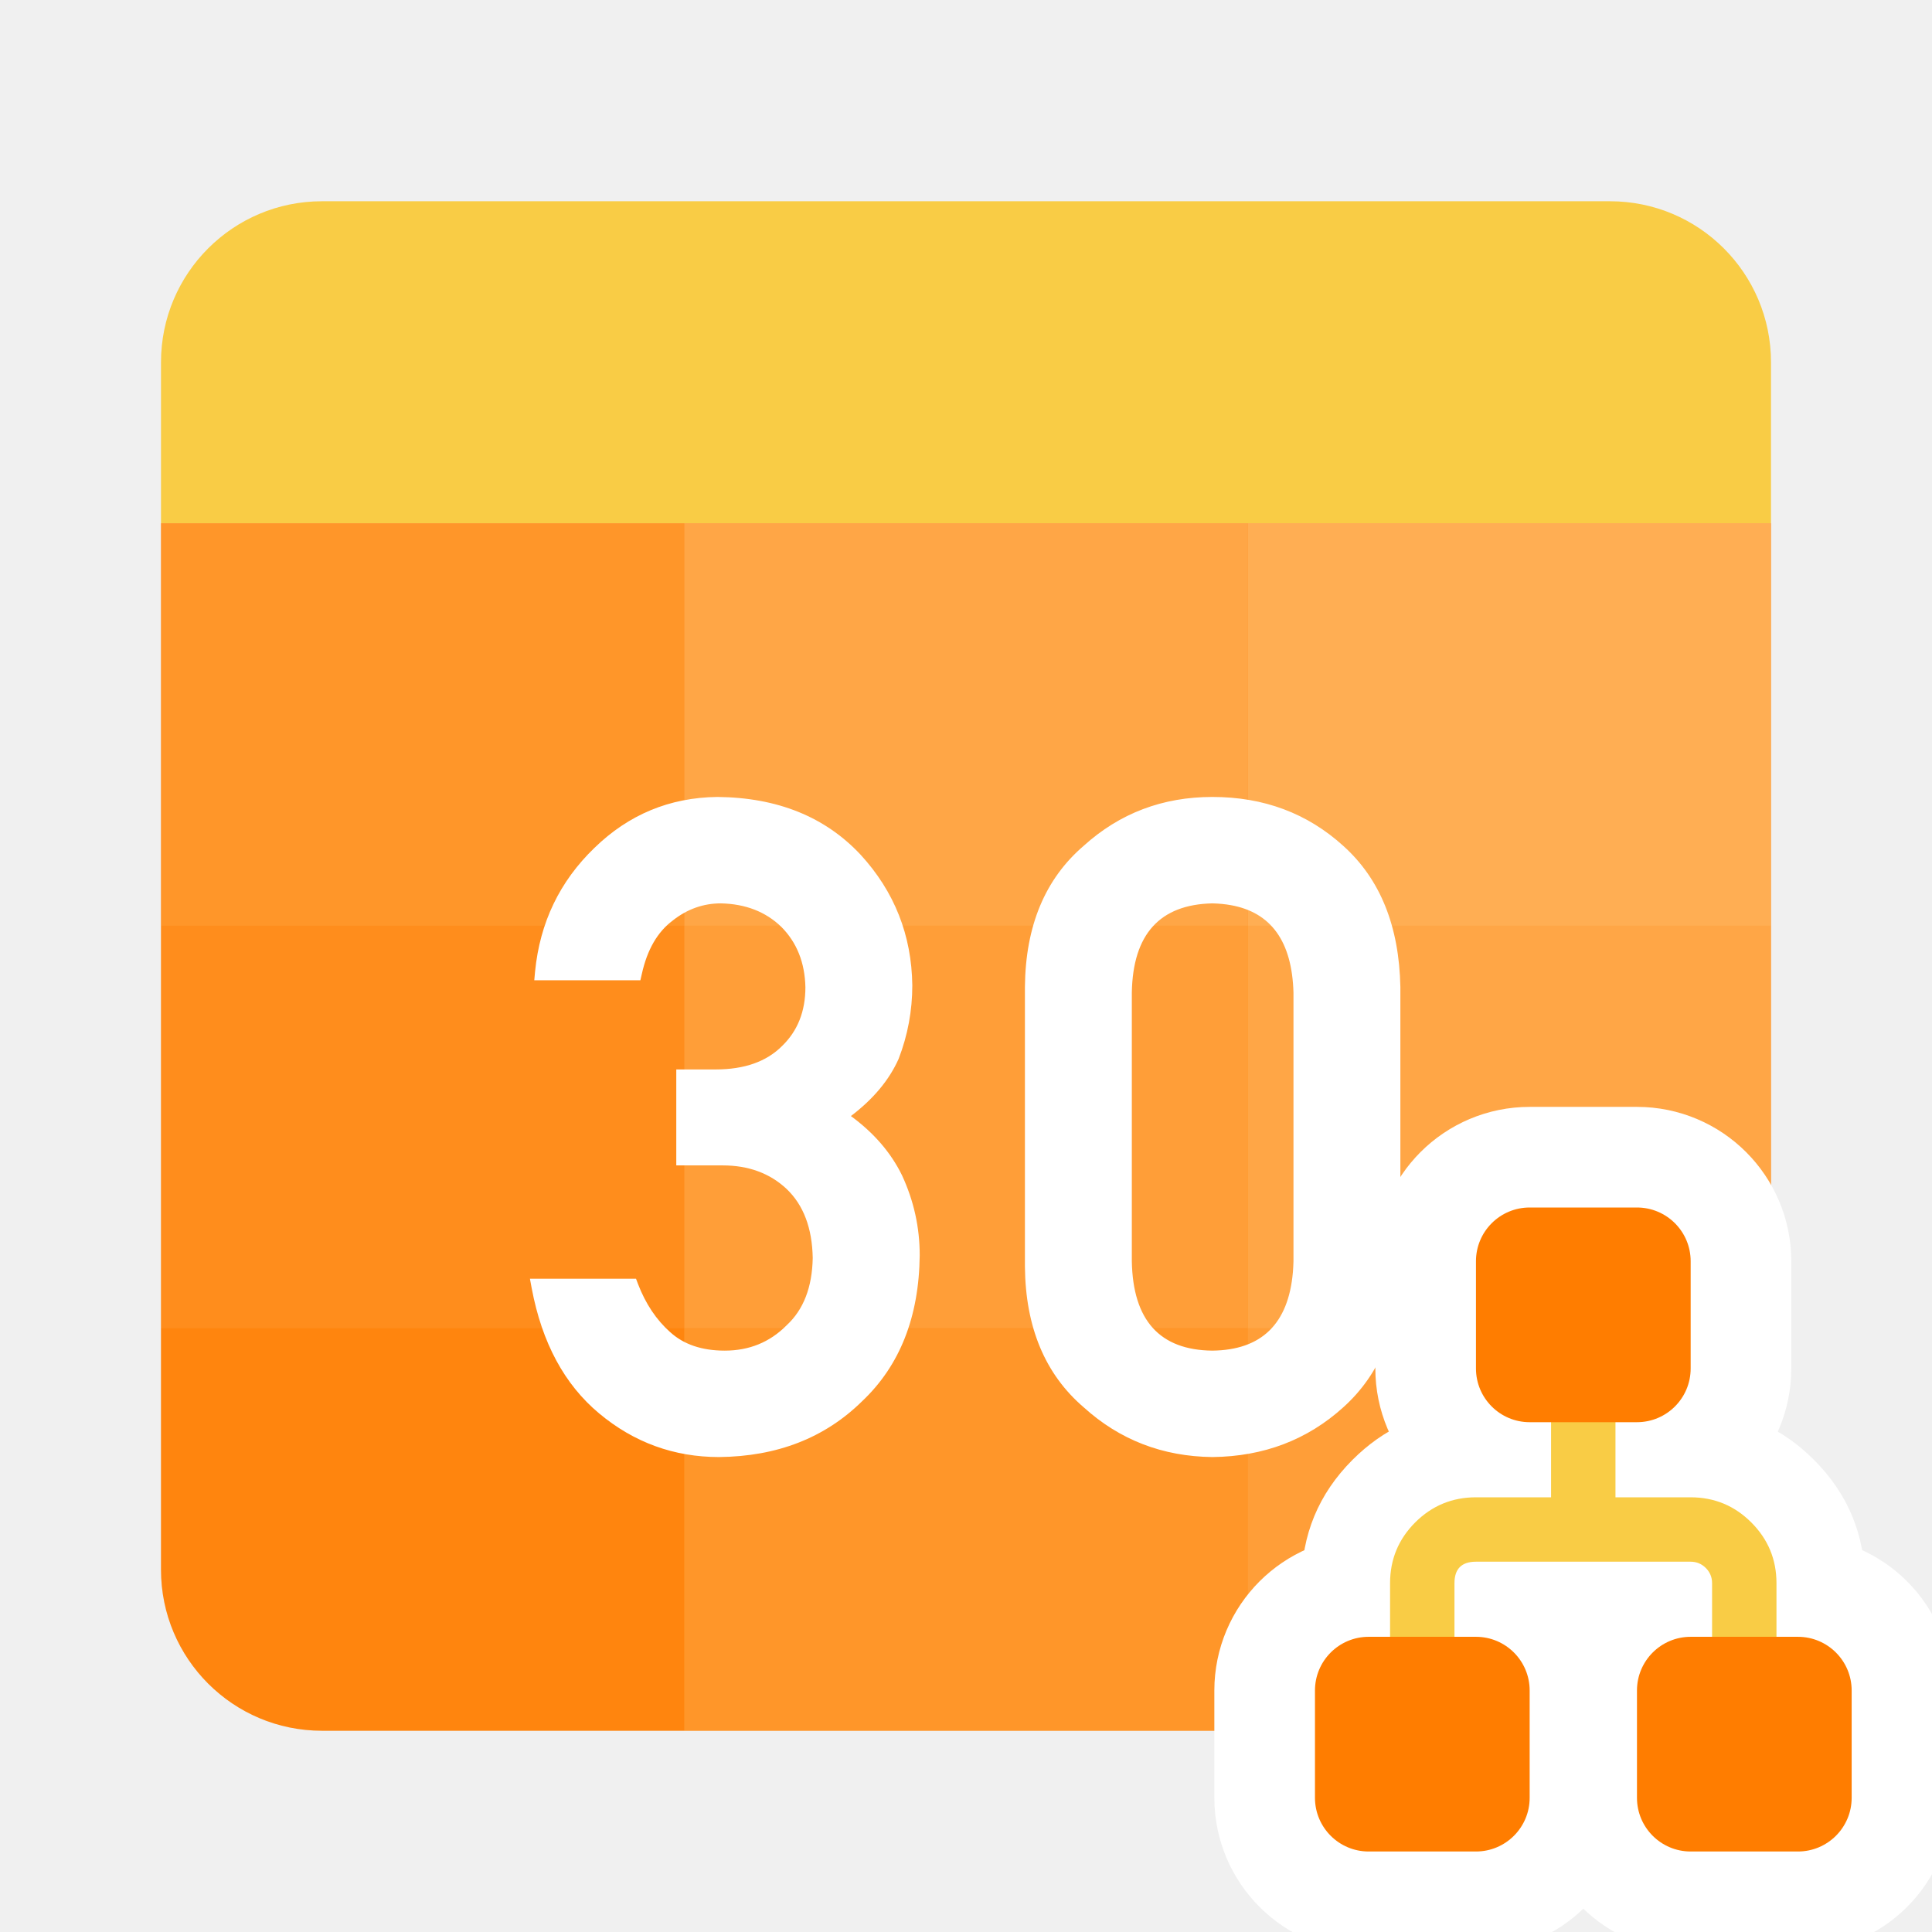
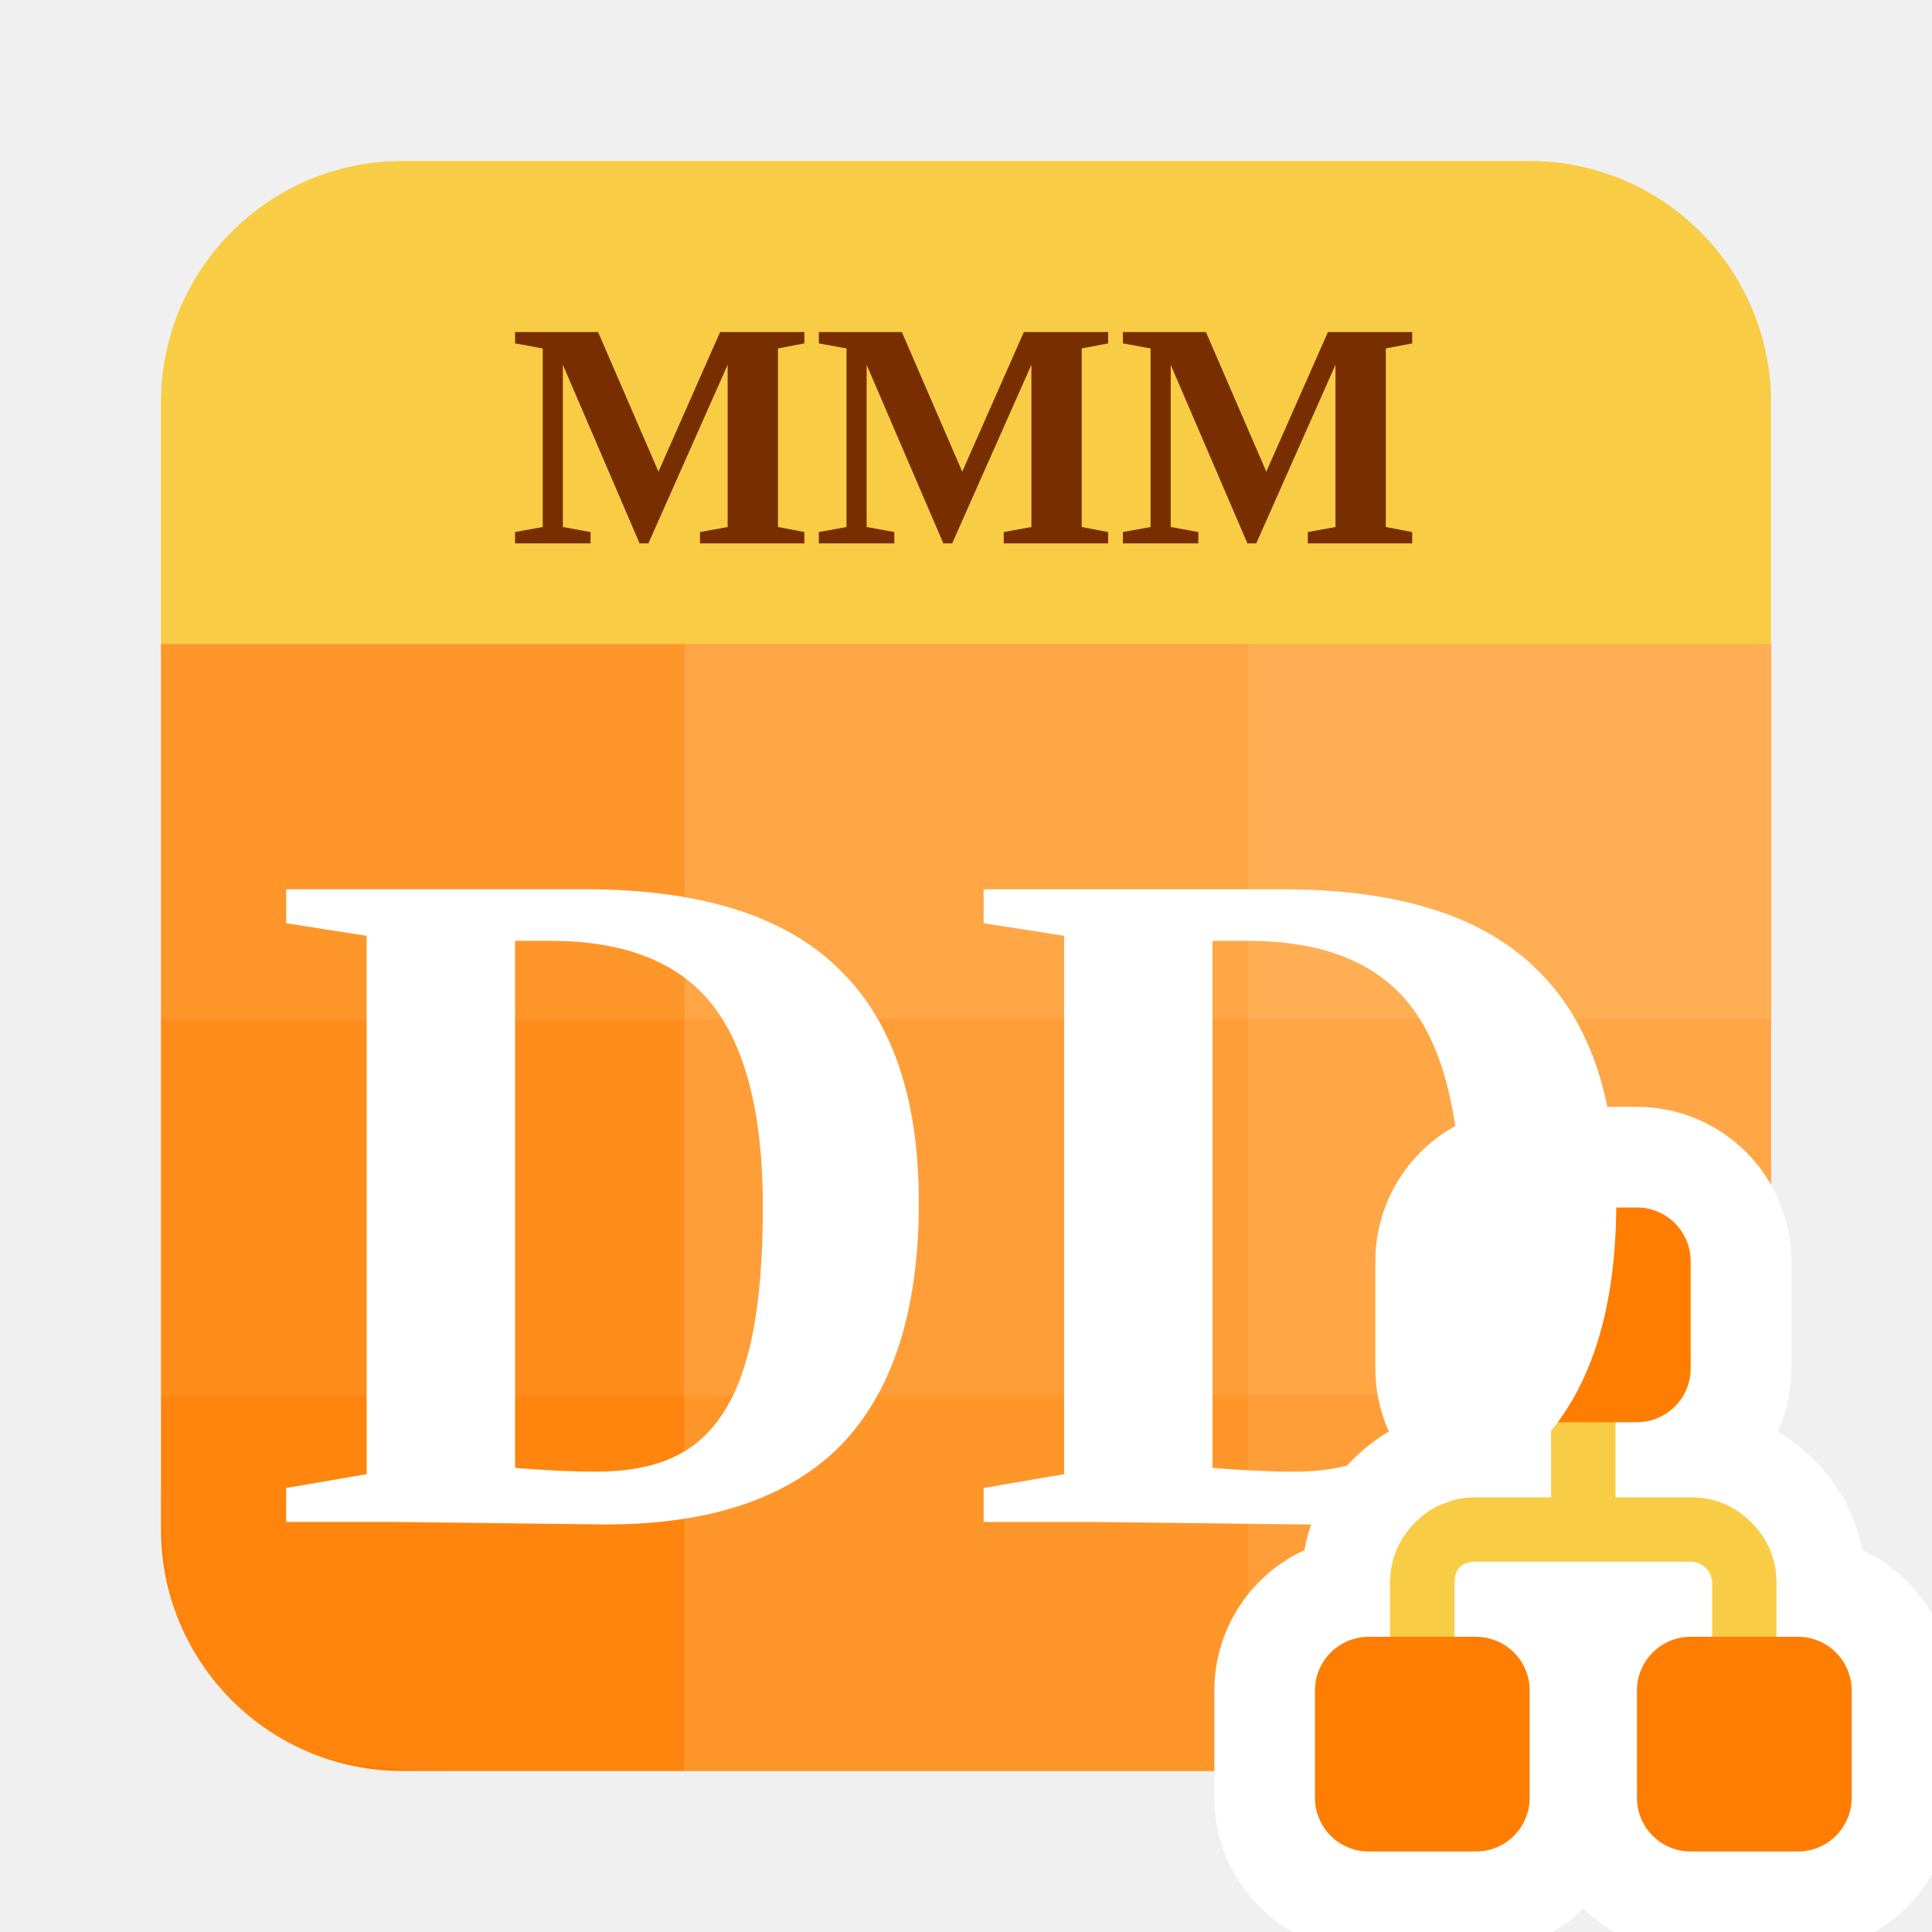
<svg xmlns="http://www.w3.org/2000/svg" fill="none" version="1.1" width="24" height="24" viewBox="0 0 24 24">
  <defs>
    <clipPath id="master_svg0_732_59797">
      <rect x="0" y="0" width="24" height="24" rx="0" />
    </clipPath>
  </defs>
  <g clip-path="url(#master_svg0_732_59797)">
    <g>
-       <path d="M2 4.5C2 3.395 2.895 2.5 4 2.5L20 2.5C21.105 2.5 22 3.395 22 4.5L22 6.5C22 6.5 22 6.5 22 6.5L2 6.5C2 6.5 2 6.5 2 6.5Z" fill="#F9CC45" fill-opacity="1" />
+       <path d="M2 5C2 3.343 3.343 2 5 2L19 2C20.657 2 22 3.343 22 5L22 8C22 8 22 8 22 8L2 8C2 8 2 8 2 8Z" fill="#F9CC45" fill-opacity="1" />
    </g>
    <g>
-       <path d="M2 6.5C2 6.5 2 6.5 2 6.5L22 6.5C22 6.5 22 6.5 22 6.5L22 19.5C22 20.605 21.105 21.5 20 21.5L4 21.5C2.895 21.5 2 20.605 2 19.5Z" fill="#FF7D00" fill-opacity="1" />
+       <path d="M2 8C2 8 2 8 2 8L22 8C22 8 22 8 22 8L22 19C22 20.657 20.657 22 19 22L5 22C3.343 22 2 20.657 2 19Z" fill="#FF7D00" fill-opacity="1" />
    </g>
    <g style="opacity:0.5;">
-       <path d="M8.5,6.5L8.5,11.5L15.5,11.5L15.5,6.5L8.5,6.5Z" fill="#FFCF8B" fill-opacity="1" />
+       <path d="M8.5,8L8.5,12.667L15.5,12.667L15.5,8L8.5,8Z" fill="#FFCF8B" fill-opacity="1" />
    </g>
    <g style="opacity:0.6;">
-       <path d="M15.5,6.5L15.5,11.5L22,11.5L22,6.5L15.5,6.5Z" fill="#FFCF8B" fill-opacity="1" />
+       <path d="M15.5,8L15.5,12.667L22,12.667L22,8L15.5,8Z" fill="#FFCF8B" fill-opacity="1" />
    </g>
    <g style="opacity:0.3;">
-       <path d="M2,6.5L2,11.5L8.5,11.5L8.5,6.5L2,6.5Z" fill="#FFCF8B" fill-opacity="1" />
+       <path d="M2,8L2,12.667L8.5,12.667L8.5,8L2,8Z" fill="#FFCF8B" fill-opacity="1" />
    </g>
    <g style="opacity:0.3;">
-       <path d="M8.5,16.5L8.5,21.5L15.5,21.5L15.5,16.5L8.5,16.5Z" fill="#FFCF8B" fill-opacity="1" />
+       <path d="M8.5,17.333L8.5,22L15.5,22L15.5,17.333L8.5,17.333Z" fill="#FFCF8B" fill-opacity="1" />
    </g>
    <g style="opacity:0.4;">
-       <path d="M15.5,16.5L15.5,21.5L20,21.5C21.105,21.5,22,20.605,22,19.5L22,16.5L15.5,16.5Z" fill="#FFCF8B" fill-opacity="1" />
+       <path d="M15.5,17.333L15.5,22L17.333,22C18.888,22,19.685,21.997,20.286,21.711C20.91,21.415,21.415,20.91,21.711,20.286C21.997,19.685,22,18.888,22,17.333L15.5,17.333Z" fill="#FFCF8B" fill-opacity="1" />
    </g>
    <g style="opacity:0.1;">
-       <path d="M2,16.5L2,19.5C2,20.605,2.895,21.5,4,21.5L8.5,21.5L8.5,16.5L2,16.5Z" fill="#FFCF8B" fill-opacity="1" />
+       <path d="M2,17.333C2,18.888,2.003,19.685,2.289,20.286C2.585,20.91,3.09,21.415,3.714,21.711C4.315,21.997,5.112,22,6.667,22L8.5,22L8.5,17.333L2,17.333Z" fill="#FFCF8B" fill-opacity="1" />
    </g>
    <g style="opacity:0.4;">
-       <path d="M8.5,11.5L8.5,16.5L15.5,16.5L15.5,11.5L8.5,11.5Z" fill="#FFCF8B" fill-opacity="1" />
+       <path d="M8.5,12.667L8.5,17.333L15.5,17.333L15.5,12.667L8.5,12.667Z" fill="#FFCF8B" fill-opacity="1" />
    </g>
    <g style="opacity:0.5;">
-       <path d="M15.5,11.5L15.5,16.5L22,16.5L22,11.5L15.5,11.5Z" fill="#FFCF8B" fill-opacity="1" />
+       <path d="M15.5,12.667L15.5,17.333L22,17.333L22,12.667L15.5,12.667Z" fill="#FFCF8B" fill-opacity="1" />
    </g>
    <g style="opacity:0.2;">
-       <path d="M2,11.5L2,16.5L8.5,16.5L8.5,11.5L2,11.5Z" fill="#FFCF8B" fill-opacity="1" />
-     </g>
-     <g>
-       <path d="M8.401,14.477L8.401,13.285L8.89,13.285Q9.426,13.285,9.716,12.993Q10.005,12.713,10.005,12.264Q9.995,11.805,9.706,11.514Q9.415,11.232,8.955,11.222Q8.628,11.222,8.358,11.434L8.357,11.435L8.356,11.436Q8.073,11.647,7.973,12.099L7.955,12.177L6.637,12.177L6.647,12.067Q6.737,11.157,7.384,10.533Q8.023,9.911,8.91,9.9L8.911,9.9L8.913,9.9Q10.03,9.911,10.691,10.618Q11.321,11.305,11.333,12.24Q11.333,12.712,11.164,13.151L11.163,13.153L11.162,13.156Q10.986,13.549,10.57,13.864Q10.998,14.177,11.205,14.6Q11.425,15.074,11.425,15.593Q11.413,16.742,10.709,17.407Q10.016,18.089,8.933,18.1Q8.093,18.1,7.444,17.559Q6.796,17.019,6.605,16.003L6.583,15.885L7.901,15.885L7.925,15.949Q8.068,16.321,8.326,16.549Q8.578,16.778,9.003,16.778Q9.458,16.778,9.769,16.466L9.771,16.465L9.772,16.463Q10.086,16.173,10.096,15.627Q10.086,15.07,9.772,14.77Q9.46,14.477,8.976,14.477L8.401,14.477ZM12.732,15.737L12.732,15.737L12.732,12.257Q12.743,11.124,13.462,10.507Q14.133,9.9,15.061,9.9Q16.018,9.9,16.688,10.509Q17.374,11.126,17.396,12.262L17.396,15.735Q17.374,16.863,16.689,17.48Q16.018,18.089,15.063,18.1L15.061,18.1L15.06,18.1Q14.132,18.089,13.462,17.482Q12.743,16.865,12.732,15.737ZM16.068,15.67Q16.066,15.738,16.061,15.802Q15.977,16.768,15.06,16.778Q14.08,16.768,14.06,15.669L14.06,12.329Q14.08,11.243,15.061,11.222Q15.183,11.225,15.289,11.244Q16.041,11.378,16.068,12.33L16.068,15.67Z" fill-rule="evenodd" fill="#FFFFFF" fill-opacity="1" />
+       <path d="M2,12.667L2,17.333L8.5,17.333L8.5,12.667L2,12.667Z" fill="#FFCF8B" fill-opacity="1" />
    </g>
    <g>
      <g>
        <path d="M21.168,17L21.168,17.505Q21.958,17.56,22.533,18.134Q23.168,18.769,23.168,19.666L23.168,21Q23.168,21.073,23.161,21.147Q23.153,21.22,23.139,21.292Q23.125,21.365,23.103,21.435Q23.082,21.506,23.054,21.574Q23.026,21.642,22.991,21.707Q22.956,21.772,22.915,21.833Q22.874,21.894,22.827,21.951Q22.781,22.008,22.729,22.06Q22.676,22.113,22.62,22.159Q22.563,22.206,22.501,22.247Q22.44,22.288,22.375,22.323Q22.31,22.357,22.242,22.386Q22.174,22.414,22.103,22.435Q22.033,22.457,21.961,22.471Q21.888,22.485,21.815,22.493Q21.742,22.5,21.668,22.5Q21.594,22.5,21.521,22.493Q21.448,22.485,21.375,22.471Q21.303,22.457,21.232,22.435Q21.162,22.414,21.094,22.386Q21.026,22.357,20.961,22.323Q20.896,22.288,20.835,22.247Q20.773,22.206,20.716,22.159Q20.659,22.113,20.607,22.06Q20.555,22.008,20.508,21.951Q20.462,21.894,20.421,21.833Q20.38,21.772,20.345,21.707Q20.31,21.642,20.282,21.574Q20.254,21.506,20.233,21.435Q20.211,21.365,20.197,21.292Q20.182,21.22,20.175,21.147Q20.168,21.073,20.168,21L20.168,20.5L19.168,20.5L19.168,21Q19.168,21.073,19.161,21.147Q19.153,21.22,19.139,21.292Q19.125,21.365,19.103,21.435Q19.082,21.506,19.054,21.574Q19.025,21.642,18.991,21.707Q18.956,21.772,18.915,21.833Q18.874,21.894,18.827,21.951Q18.781,22.008,18.729,22.06Q18.676,22.113,18.619,22.159Q18.562,22.206,18.501,22.247Q18.44,22.288,18.375,22.323Q18.31,22.357,18.242,22.386Q18.174,22.414,18.103,22.435Q18.033,22.457,17.96,22.471Q17.888,22.485,17.815,22.493Q17.742,22.5,17.668,22.5Q17.594,22.5,17.521,22.493Q17.447,22.485,17.375,22.471Q17.303,22.457,17.232,22.435Q17.162,22.414,17.094,22.386Q17.026,22.357,16.961,22.323Q16.896,22.288,16.834,22.247Q16.773,22.206,16.716,22.159Q16.659,22.113,16.607,22.06Q16.555,22.008,16.508,21.951Q16.462,21.894,16.421,21.833Q16.38,21.772,16.345,21.707Q16.31,21.642,16.282,21.574Q16.254,21.506,16.232,21.435Q16.211,21.365,16.197,21.292Q16.182,21.22,16.175,21.147Q16.168,21.073,16.168,21L16.168,19.666Q16.168,18.769,16.802,18.134Q17.377,17.56,18.168,17.505L18.168,17Q18.168,16.926,18.175,16.853Q18.182,16.779,18.197,16.707Q18.211,16.635,18.232,16.564Q18.254,16.494,18.282,16.426Q18.31,16.358,18.345,16.293Q18.38,16.228,18.421,16.166Q18.462,16.105,18.508,16.048Q18.555,15.991,18.607,15.939Q18.659,15.887,18.716,15.84Q18.773,15.793,18.835,15.753Q18.896,15.712,18.961,15.677Q19.026,15.642,19.094,15.614Q19.162,15.586,19.232,15.564Q19.303,15.543,19.375,15.529Q19.448,15.514,19.521,15.507Q19.594,15.5,19.668,15.5Q19.742,15.5,19.815,15.507Q19.888,15.514,19.961,15.529Q20.033,15.543,20.103,15.564Q20.174,15.586,20.242,15.614Q20.31,15.642,20.375,15.677Q20.44,15.712,20.501,15.753Q20.563,15.793,20.619,15.84Q20.676,15.887,20.729,15.939Q20.781,15.991,20.827,16.048Q20.874,16.105,20.915,16.166Q20.956,16.228,20.991,16.293Q21.026,16.358,21.054,16.426Q21.082,16.494,21.103,16.564Q21.125,16.635,21.139,16.707Q21.153,16.779,21.161,16.853Q21.168,16.926,21.168,17Z" fill-rule="evenodd" fill="#FFFFFF" fill-opacity="1" />
      </g>
      <g>
        <rect x="20.335" y="20.333" width="2.667" height="2.667" rx="0.667" fill-opacity="0" stroke-opacity="1" stroke="#FFFFFF" fill="none" stroke-width="2.5" />
      </g>
      <g>
        <rect x="16.335" y="20.333" width="2.667" height="2.667" rx="0.667" fill-opacity="0" stroke-opacity="1" stroke="#FFFFFF" fill="none" stroke-width="2.5" />
      </g>
      <g>
        <rect x="18.335" y="15" width="2.667" height="2.667" rx="0.667" fill-opacity="0" stroke-opacity="1" stroke="#FFFFFF" fill="none" stroke-width="2.5" />
      </g>
    </g>
    <g>
      <g>
        <path d="M19.268,17Q19.268,16.96,19.276,16.922Q19.283,16.883,19.298,16.847Q19.313,16.81,19.335,16.778Q19.357,16.745,19.385,16.717Q19.413,16.689,19.446,16.667Q19.478,16.645,19.515,16.63Q19.551,16.615,19.59,16.607Q19.628,16.6,19.668,16.6Q19.707,16.6,19.746,16.607Q19.785,16.615,19.821,16.63Q19.857,16.645,19.89,16.667Q19.923,16.689,19.951,16.717Q19.979,16.745,20,16.778Q20.022,16.81,20.037,16.847Q20.053,16.883,20.06,16.922Q20.068,16.96,20.068,17L20.068,18.6L21.001,18.6Q21.443,18.6,21.755,18.912Q22.068,19.225,22.068,19.666L22.068,21Q22.068,21.039,22.06,21.078Q22.053,21.116,22.037,21.153Q22.022,21.189,22.001,21.222Q21.979,21.255,21.951,21.283Q21.923,21.31,21.89,21.332Q21.857,21.354,21.821,21.369Q21.785,21.384,21.746,21.392Q21.707,21.4,21.668,21.4Q21.629,21.4,21.59,21.392Q21.551,21.384,21.515,21.369Q21.478,21.354,21.446,21.332Q21.413,21.31,21.385,21.283Q21.357,21.255,21.335,21.222Q21.313,21.189,21.298,21.153Q21.283,21.116,21.276,21.078Q21.268,21.039,21.268,21L21.268,19.666Q21.268,19.556,21.19,19.478Q21.112,19.4,21.001,19.4L18.335,19.4Q18.068,19.4,18.068,19.666L18.068,21Q18.068,21.039,18.06,21.078Q18.052,21.116,18.037,21.153Q18.022,21.189,18,21.222Q17.979,21.255,17.951,21.283Q17.923,21.31,17.89,21.332Q17.857,21.354,17.821,21.369Q17.785,21.384,17.746,21.392Q17.707,21.4,17.668,21.4Q17.628,21.4,17.59,21.392Q17.551,21.384,17.515,21.369Q17.478,21.354,17.446,21.332Q17.413,21.31,17.385,21.283Q17.357,21.255,17.335,21.222Q17.313,21.189,17.298,21.153Q17.283,21.116,17.276,21.078Q17.268,21.039,17.268,21L17.268,19.666Q17.268,19.225,17.58,18.912Q17.893,18.6,18.335,18.6L19.268,18.6L19.268,17Z" fill-rule="evenodd" fill="#F9CC45" fill-opacity="1" />
      </g>
      <g>
        <rect x="20.335" y="20.333" width="2.667" height="2.667" rx="0.667" fill="#FF7D00" fill-opacity="1" />
      </g>
      <g>
        <rect x="16.335" y="20.333" width="2.667" height="2.667" rx="0.667" fill="#FF7D00" fill-opacity="1" />
      </g>
      <g>
        <rect x="18.335" y="15" width="2.667" height="2.667" rx="0.667" fill="#FF7D00" fill-opacity="1" />
      </g>
    </g>
  </g>
+   <style>
+       .month {
+           font-size: 4px;
+           font-weight: 600;
+           fill: #792E00;
+           text-anchor: middle;
+       }
+       .day {
+           font-size: 12px;
+           font-weight: 600;
+           fill: #fff;
+           text-anchor: middle;
+           dominant-baseline: middle;
+       }
+   </style>
+   <text x="50%" y="6.75" class="month">MMM</text>
+   <text x="50%" y="15.5" class="day">DD</text>
</svg>
